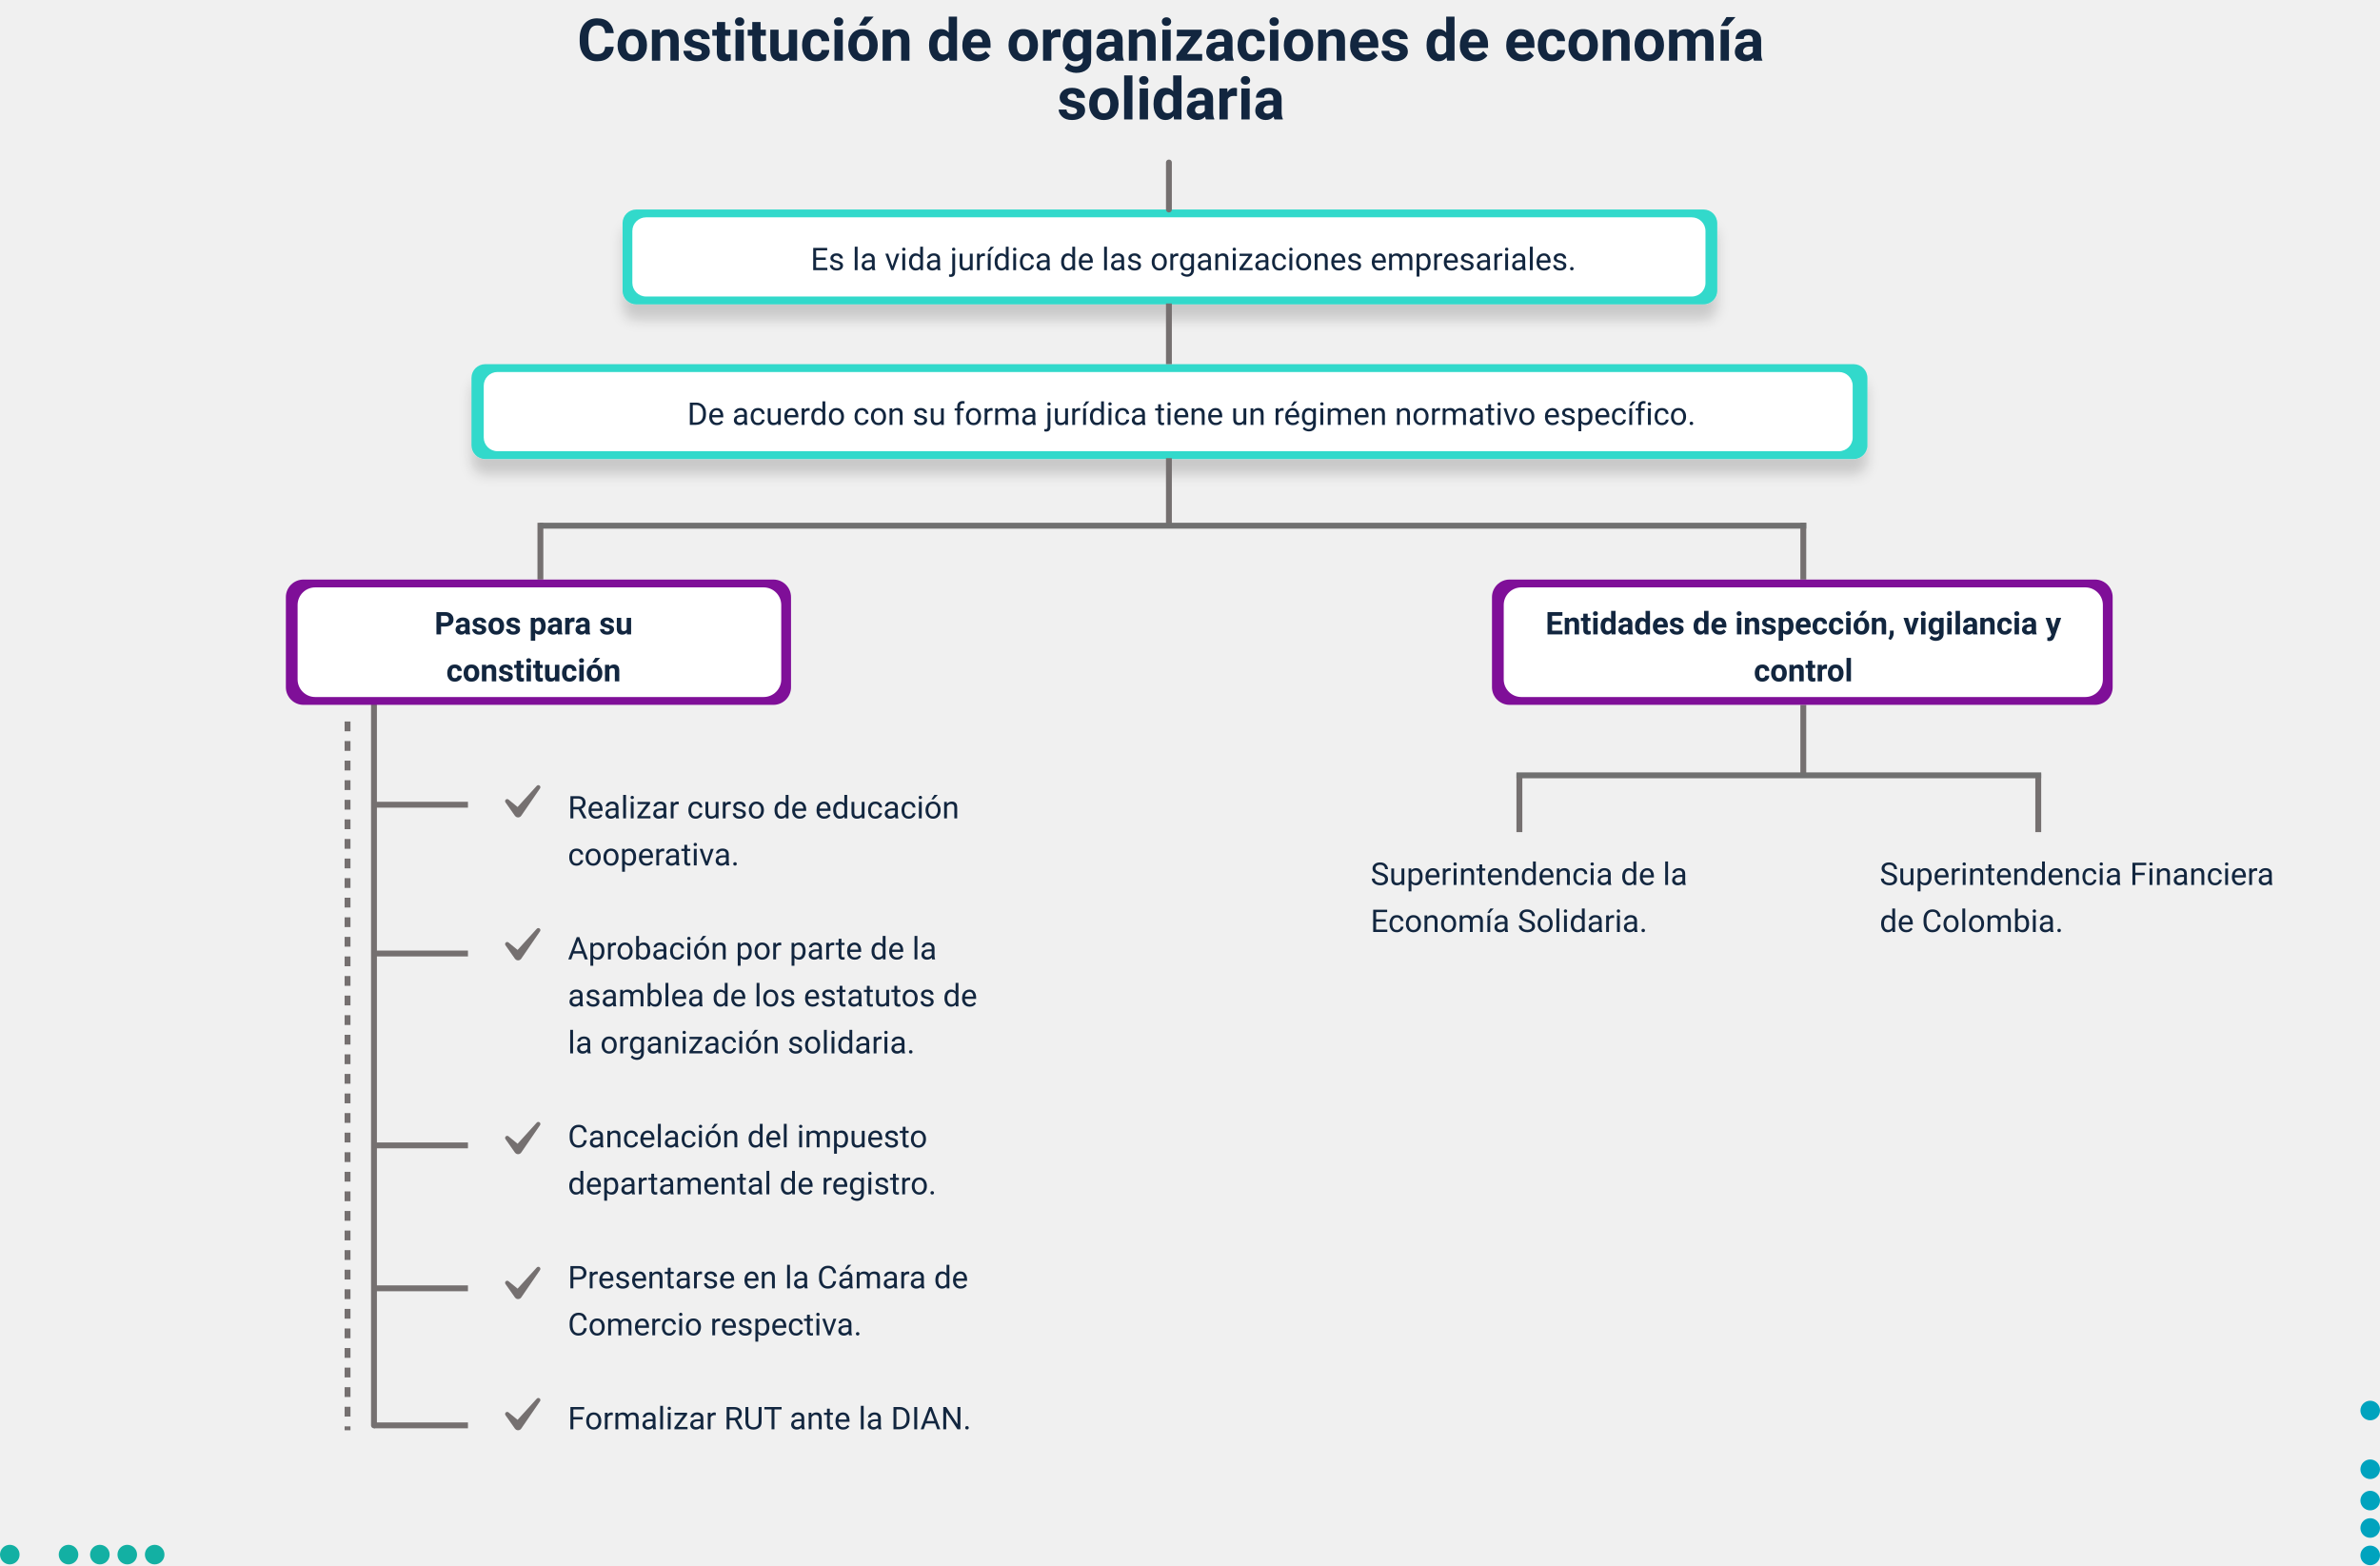
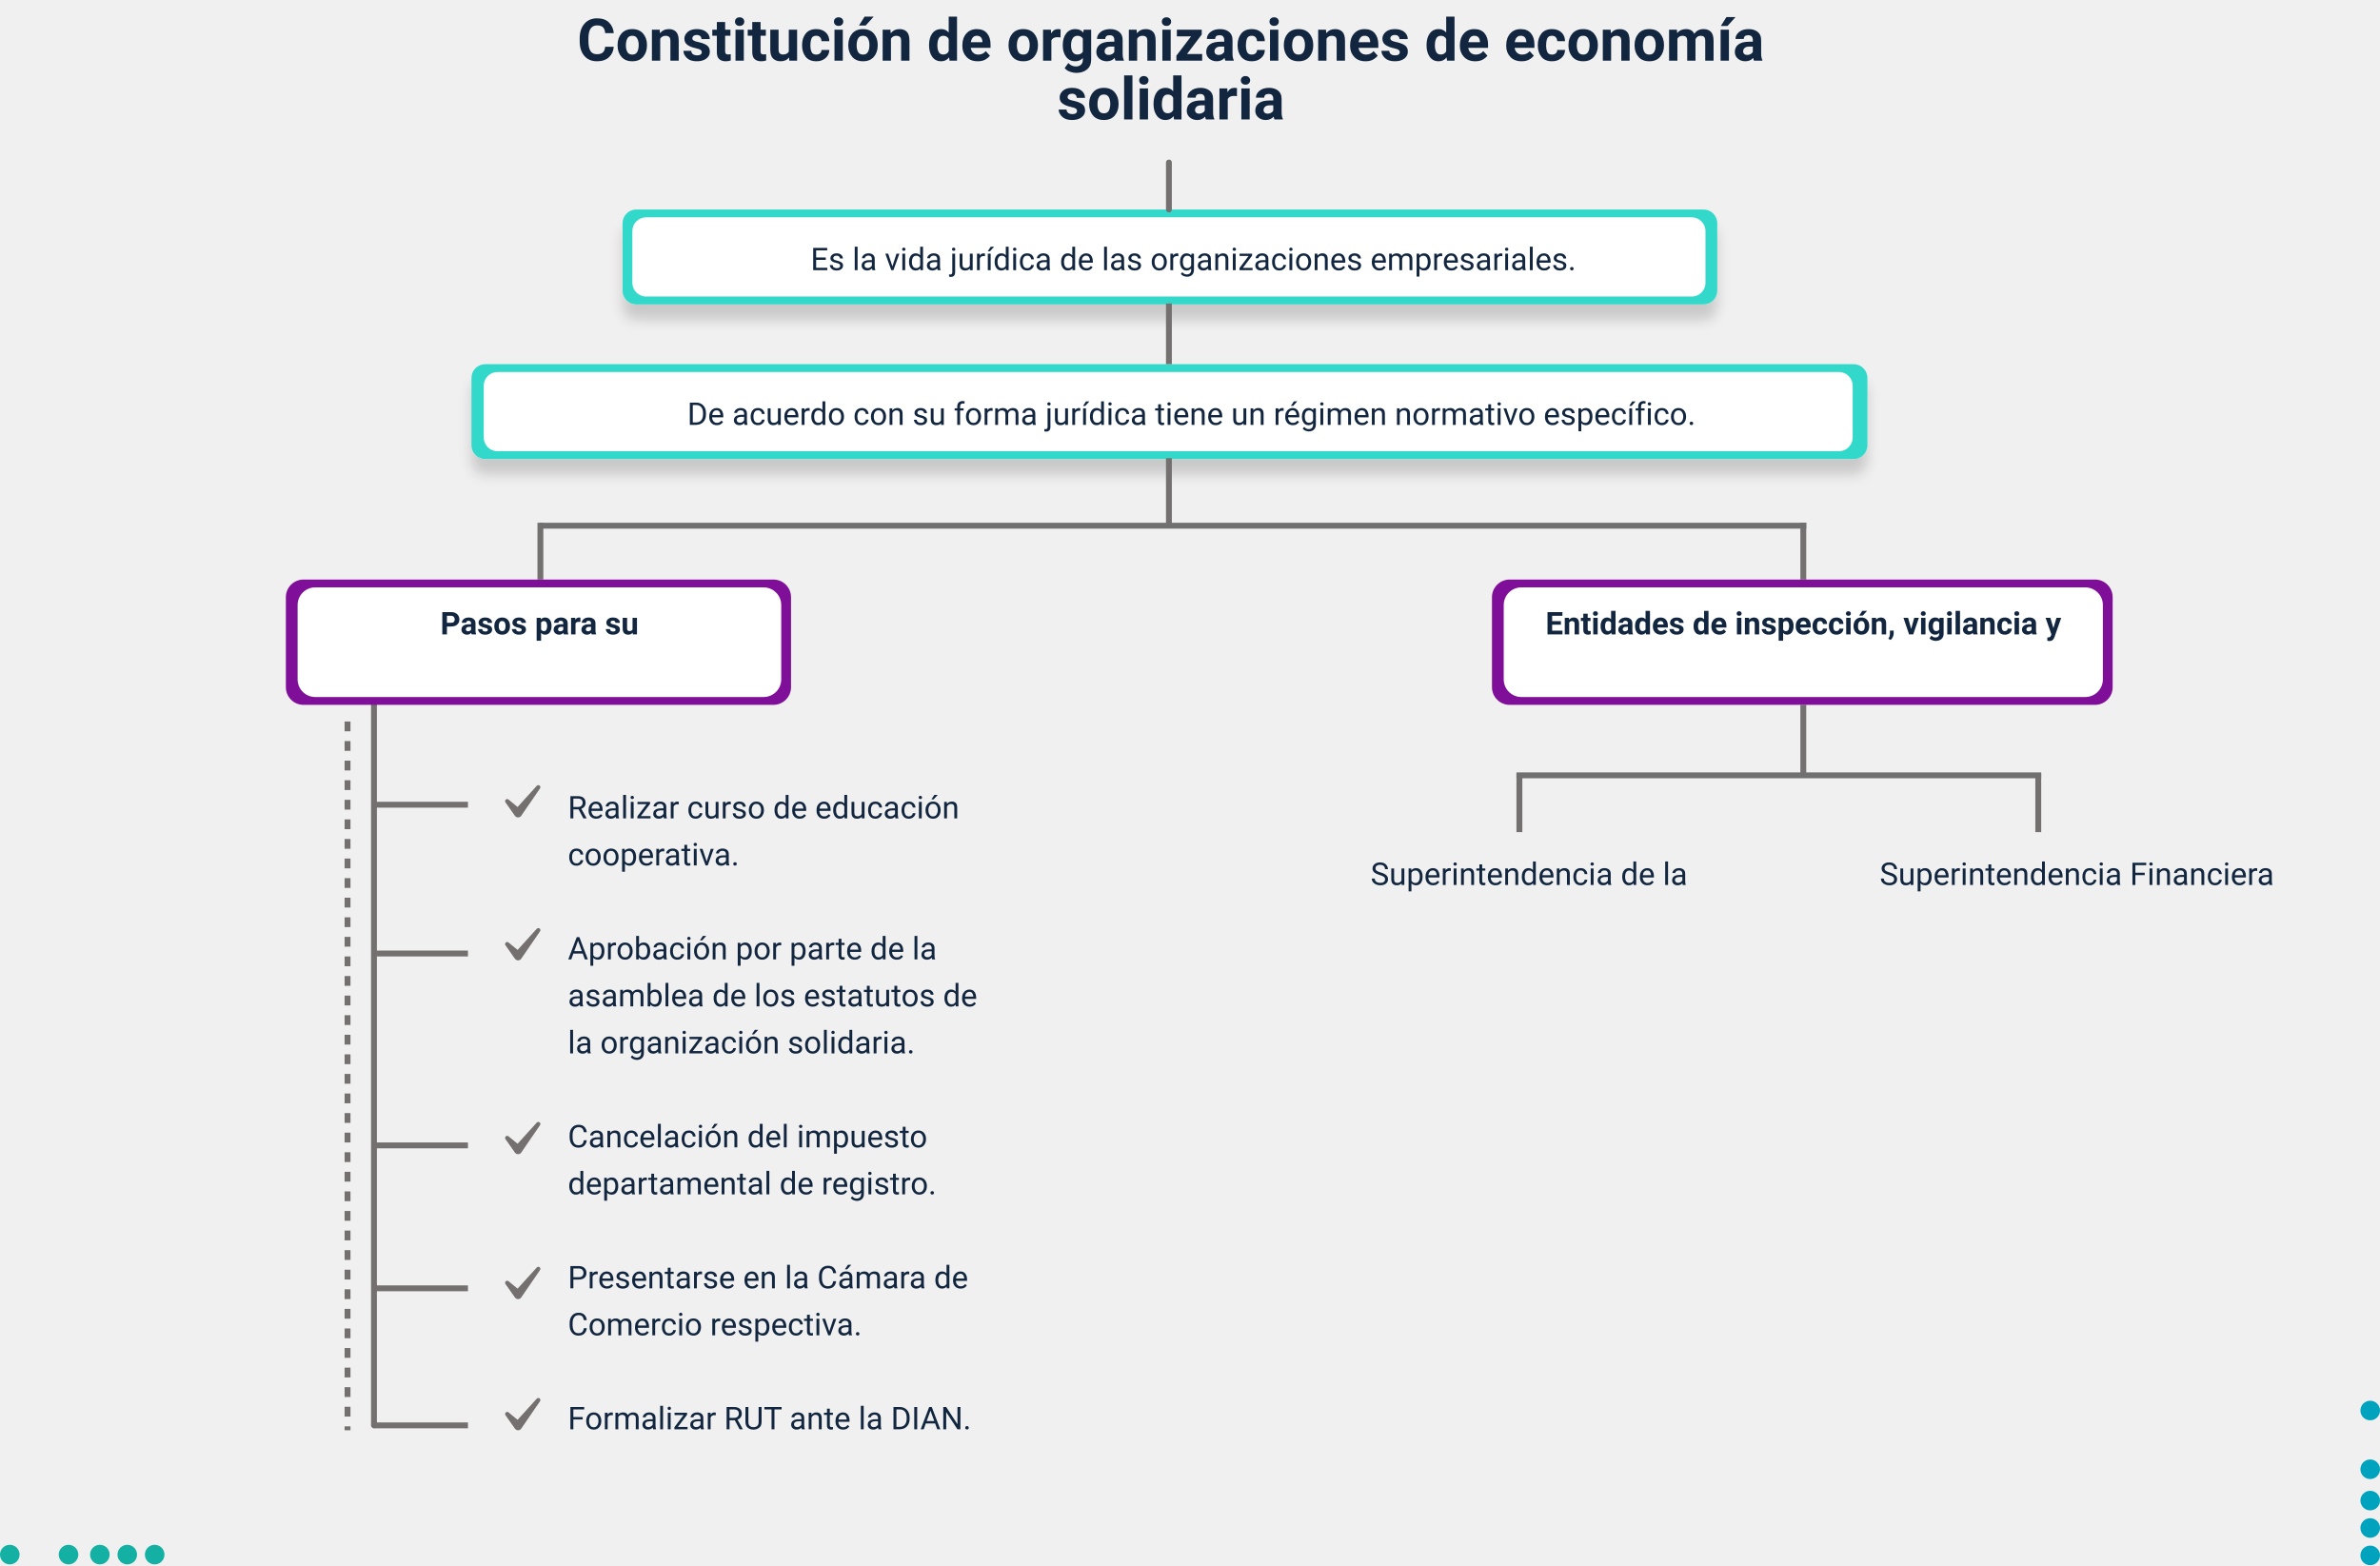
<svg xmlns="http://www.w3.org/2000/svg" width="1215.539" height="799.413" viewBox="0 0 1215.539 799.413">
  <defs>
    <filter id="Rectángulo_60467" x="308.96" y="106" width="577.081" height="66.446" filterUnits="userSpaceOnUse">
      <feOffset dy="8" input="SourceAlpha" />
      <feGaussianBlur stdDeviation="3" result="blur" />
      <feFlood flood-opacity="0.161" />
      <feComposite operator="in" in2="blur" />
      <feComposite in="SourceGraphic" />
    </filter>
    <filter id="Rectángulo_60469" x="231.797" y="185" width="730.938" height="66.446" filterUnits="userSpaceOnUse">
      <feOffset dy="8" input="SourceAlpha" />
      <feGaussianBlur stdDeviation="3" result="blur-2" />
      <feFlood flood-opacity="0.161" />
      <feComposite operator="in" in2="blur-2" />
      <feComposite in="SourceGraphic" />
    </filter>
    <clipPath id="clip-path">
      <rect id="Rectángulo_60471" data-name="Rectángulo 60471" width="18.028" height="16.496" transform="translate(0 0)" fill="#757070" />
    </clipPath>
  </defs>
-   <g id="Grupo_184969" data-name="Grupo 184969" transform="translate(-202.5 -640)">
+   <g id="Grupo_184968" data-name="Grupo 184968" transform="translate(-202.5 -640)">
+     <g id="Grupo_180678" data-name="Grupo 180678" transform="translate(-1825.5 1665) rotate(-90)">
+       <circle id="Elipse_5386" data-name="Elipse 5386" cx="5" cy="5" r="5" transform="translate(236 2102) rotate(90)" fill="#13b0a3" />
+       <circle id="Elipse_5387" data-name="Elipse 5387" cx="5" cy="5" r="5" transform="translate(236 2088) rotate(90)" fill="#13b0a3" />
+       <circle id="Elipse_5388" data-name="Elipse 5388" cx="5" cy="5" r="5" transform="translate(236 2074) rotate(90)" fill="#13b0a3" />
+       <circle id="Elipse_5389" data-name="Elipse 5389" cx="5" cy="5" r="5" transform="translate(236 2058) rotate(90)" fill="#13b0a3" />
+       <circle id="Elipse_5390" data-name="Elipse 5390" cx="5" cy="5" r="5" transform="translate(236 2028) rotate(90)" fill="#13b0a3" />
+     </g>
    <text id="Constitución_de_organizaciones_de_economía_solidaria" data-name="Constitución de organizaciones de economía solidaria" transform="translate(474.5 640)" fill="#12263f" font-size="30" font-family="Roboto-Bold, Roboto" font-weight="700">
      <tspan x="22.799" y="31">Constitución de organizaciones de economía </tspan>
      <tspan x="267.868" y="61">solidaria</tspan>
    </text>
    <g transform="matrix(1, 0, 0, 1, 202.5, 640)" filter="url(#Rectángulo_60467)">
      <rect id="Rectángulo_60467-2" data-name="Rectángulo 60467" width="559.081" height="48.446" rx="7" transform="translate(317.96 107)" fill="#32d9cb" />
    </g>
    <rect id="Rectángulo_60468" data-name="Rectángulo 60468" width="548.081" height="40.446" rx="7" transform="translate(525.46 751)" fill="#fff" />
    <g transform="matrix(1, 0, 0, 1, 202.5, 640)" filter="url(#Rectángulo_60469)">
      <rect id="Rectángulo_60469-2" data-name="Rectángulo 60469" width="712.938" height="48.446" rx="7" transform="translate(240.8 186)" fill="#32d9cb" />
    </g>
    <rect id="Rectángulo_60470" data-name="Rectángulo 60470" width="699.157" height="40.446" rx="7" transform="translate(449.561 830)" fill="#fff" />
    <text id="Es_la_vida_jurídica_de_las_organizaciones_empresariales." data-name="Es la vida jurídica de las organizaciones empresariales." transform="translate(616.5 761)" fill="#12263f" font-size="16" font-family="Roboto-Regular, Roboto">
      <tspan x="0" y="17">Es la vida jurídica de las organizaciones empresariales.</tspan>
    </text>
    <text id="De_acuerdo_con_su_forma_jurídica_tiene_un_régimen_normativo_específico." data-name="De acuerdo con su forma jurídica tiene un régimen normativo específico." transform="translate(553.5 840)" fill="#12263f" font-size="16" font-family="Roboto-Regular, Roboto">
      <tspan x="0" y="17">De acuerdo con su forma jurídica tiene un régimen normativo específico.</tspan>
    </text>
    <text id="Realizar_curso_de_educación_cooperativa._Aprobación_por_parte_de_la_asamblea_de_los_estatutos_de_la_organización_solidaria._Cancelación_del_impuesto_departamental_de_registro._Presentarse_en_la_Cámara_de_Comercio_respectiva._Formalizar_RUT_ante_la_DIAN" data-name="Realizar curso de educación cooperativa.  Aprobación por parte de la asamblea de los estatutos de la organización solidaria.  Cancelación del impuesto departamental de registro.  Presentarse en la Cámara de Comercio respectiva.  Formalizar RUT ante la DIAN" transform="translate(492.5 1041)" fill="#12263f" font-size="16" font-family="Roboto-Regular, Roboto">
      <tspan x="0" y="17">Realizar curso de educación </tspan>
      <tspan x="0" y="41">cooperativa.</tspan>
      <tspan x="0" y="65" />
      <tspan x="0" y="89">Aprobación por parte de la </tspan>
      <tspan x="0" y="113">asamblea de los estatutos de </tspan>
      <tspan x="0" y="137">la organización solidaria.</tspan>
      <tspan x="0" y="161" />
      <tspan x="0" y="185">Cancelación del impuesto </tspan>
      <tspan x="0" y="209">departamental de registro.</tspan>
      <tspan x="0" y="233" />
      <tspan x="0" y="257">Presentarse en la Cámara de </tspan>
      <tspan x="0" y="281">Comercio respectiva.</tspan>
      <tspan x="0" y="305" />
      <tspan x="0" y="329">Formalizar RUT ante la DIAN.</tspan>
    </text>
    <text id="Superintendencia_de_la_Economía_Solidaria." data-name="Superintendencia de la Economía Solidaria." transform="translate(902.5 1075)" fill="#12263f" font-size="16" font-family="Roboto-Regular, Roboto">
      <tspan x="0" y="17">Superintendencia de la </tspan>
-       <tspan x="0" y="41">Economía Solidaria.</tspan>
    </text>
    <text id="Superintendencia_Financiera_de_Colombia." data-name="Superintendencia Financiera de Colombia." transform="translate(1162.5 1075)" fill="#12263f" font-size="16" font-family="Roboto-Regular, Roboto">
      <tspan x="0" y="17">Superintendencia Financiera </tspan>
-       <tspan x="0" y="41">de Colombia.</tspan>
    </text>
    <g id="Grupo_182958" data-name="Grupo 182958" transform="translate(15 75)">
      <line id="Línea_647" data-name="Línea 647" y2="24" transform="translate(784.5 648)" fill="none" stroke="#757070" stroke-linecap="round" stroke-width="3" />
      <line id="Línea_649" data-name="Línea 649" y2="31" transform="translate(784.5 720)" fill="none" stroke="#757070" stroke-width="3" />
      <g id="Grupo_182954" data-name="Grupo 182954">
        <line id="Línea_659" data-name="Línea 659" x1="48" transform="translate(378.5 976)" fill="none" stroke="#757070" stroke-width="3" />
        <line id="Línea_660" data-name="Línea 660" x1="48" transform="translate(378.5 1052)" fill="none" stroke="#757070" stroke-width="3" />
        <line id="Línea_661" data-name="Línea 661" x1="48" transform="translate(378.5 1150)" fill="none" stroke="#757070" stroke-width="3" />
        <line id="Línea_662" data-name="Línea 662" x1="48" transform="translate(378.5 1223)" fill="none" stroke="#757070" stroke-width="3" />
        <line id="Línea_663" data-name="Línea 663" x1="48" transform="translate(378.5 1293)" fill="none" stroke="#757070" stroke-width="3" />
        <line id="Línea_658" data-name="Línea 658" y2="368" transform="translate(378.5 925)" fill="none" stroke="#757070" stroke-linecap="round" stroke-width="3" />
      </g>
      <g id="Grupo_182956" data-name="Grupo 182956">
        <line id="Línea_650" data-name="Línea 650" y2="34" transform="translate(784.5 799)" fill="none" stroke="#757070" stroke-width="3" />
        <line id="Línea_652" data-name="Línea 652" y2="29" transform="translate(1108.5 832)" fill="none" stroke="#757070" stroke-width="3" />
        <line id="Línea_653" data-name="Línea 653" y2="29" transform="translate(463.5 832)" fill="none" stroke="#757070" stroke-width="3" />
        <line id="Línea_651" data-name="Línea 651" x2="647" transform="translate(463 833.5)" fill="none" stroke="#707070" stroke-width="3" />
      </g>
      <g id="Grupo_182957" data-name="Grupo 182957">
        <line id="Línea_654" data-name="Línea 654" y2="37" transform="translate(1108.5 925)" fill="none" stroke="#757070" stroke-width="3" />
        <line id="Línea_656" data-name="Línea 656" y2="30" transform="translate(1228.5 960)" fill="none" stroke="#757070" stroke-width="3" />
        <line id="Línea_657" data-name="Línea 657" y2="30" transform="translate(963.5 960)" fill="none" stroke="#757070" stroke-width="3" />
        <line id="Línea_655" data-name="Línea 655" x2="268" transform="translate(962 961)" fill="none" stroke="#707070" stroke-width="3" />
      </g>
    </g>
    <g id="Grupo_182946" data-name="Grupo 182946" transform="translate(57 53)">
      <rect id="Rectángulo_59638" data-name="Rectángulo 59638" width="258" height="64" rx="9" transform="translate(291.5 883)" fill="#7f0f98" />
      <rect id="Rectángulo_59637" data-name="Rectángulo 59637" width="247" height="56" rx="9" transform="translate(297.5 887)" fill="#fff" />
    </g>
    <g id="Grupo_182947" data-name="Grupo 182947" transform="translate(673 53)">
      <rect id="Rectángulo_59638-2" data-name="Rectángulo 59638" width="317" height="64" rx="9" transform="translate(291.5 883)" fill="#7f0f98" />
      <rect id="Rectángulo_59637-2" data-name="Rectángulo 59637" width="306" height="56" rx="9" transform="translate(297.5 887)" fill="#fff" />
    </g>
-     <text id="Pasos_para_su_constitución" data-name="Pasos para su constitución" transform="translate(399.5 947)" fill="#12263f" font-size="16" font-family="Roboto-Bold, Roboto" font-weight="700">
-       <tspan x="24.887" y="17">Pasos para su </tspan>
-       <tspan x="30.91" y="41">constitución</tspan>
+     <text id="Pasos_para_su_constitución" data-name="Pasos para su constitución" transform="translate(425.5 947)" fill="#12263f" font-size="16" font-family="Roboto-Bold, Roboto" font-weight="700">
+       <tspan x="1.887" y="17">Pasos para su </tspan>
    </text>
    <text id="Entidades_de_inspección_vigilancia_y_control" data-name="Entidades de inspección, vigilancia y control" transform="translate(990.5 947)" fill="#12263f" font-size="16" font-family="Roboto-Bold, Roboto" font-weight="700">
      <tspan x="1.348" y="17">Entidades de inspección, vigilancia y </tspan>
-       <tspan x="107.699" y="41">control</tspan>
    </text>
    <g id="Grupo_182955" data-name="Grupo 182955" transform="translate(15 75)">
      <g id="Grupo_182949" data-name="Grupo 182949" transform="translate(445.472 966)">
        <g id="Grupo_182948" data-name="Grupo 182948" transform="translate(0 0)" clip-path="url(#clip-path)">
          <path id="Trazado_217950" data-name="Trazado 217950" d="M17.679.276a1.065,1.065,0,0,0-1.5.074l-9.8,10.809L1.752,7.368A1.072,1.072,0,0,0,.195,8.814L5,15.654a2.016,2.016,0,0,0,.5.494,1.979,1.979,0,0,0,2.752-.511l.079-.114L17.841,1.667A1.065,1.065,0,0,0,17.679.276" transform="translate(0 0)" fill="#757070" />
        </g>
      </g>
      <g id="Grupo_182950" data-name="Grupo 182950" transform="translate(445.472 1039)">
        <g id="Grupo_182948-2" data-name="Grupo 182948" transform="translate(0 0)" clip-path="url(#clip-path)">
          <path id="Trazado_217950-2" data-name="Trazado 217950" d="M17.679.276a1.065,1.065,0,0,0-1.5.074l-9.8,10.809L1.752,7.368A1.072,1.072,0,0,0,.195,8.814L5,15.654a2.016,2.016,0,0,0,.5.494,1.979,1.979,0,0,0,2.752-.511l.079-.114L17.841,1.667A1.065,1.065,0,0,0,17.679.276" transform="translate(0 0)" fill="#757070" />
        </g>
      </g>
      <g id="Grupo_182951" data-name="Grupo 182951" transform="translate(445.472 1138)">
        <g id="Grupo_182948-3" data-name="Grupo 182948" transform="translate(0 0)" clip-path="url(#clip-path)">
          <path id="Trazado_217950-3" data-name="Trazado 217950" d="M17.679.276a1.065,1.065,0,0,0-1.5.074l-9.8,10.809L1.752,7.368A1.072,1.072,0,0,0,.195,8.814L5,15.654a2.016,2.016,0,0,0,.5.494,1.979,1.979,0,0,0,2.752-.511l.079-.114L17.841,1.667A1.065,1.065,0,0,0,17.679.276" transform="translate(0 0)" fill="#757070" />
        </g>
      </g>
      <g id="Grupo_182952" data-name="Grupo 182952" transform="translate(445.472 1212)">
        <g id="Grupo_182948-4" data-name="Grupo 182948" transform="translate(0 0)" clip-path="url(#clip-path)">
          <path id="Trazado_217950-4" data-name="Trazado 217950" d="M17.679.276a1.065,1.065,0,0,0-1.5.074l-9.8,10.809L1.752,7.368A1.072,1.072,0,0,0,.195,8.814L5,15.654a2.016,2.016,0,0,0,.5.494,1.979,1.979,0,0,0,2.752-.511l.079-.114L17.841,1.667A1.065,1.065,0,0,0,17.679.276" transform="translate(0 0)" fill="#757070" />
        </g>
      </g>
      <g id="Grupo_182953" data-name="Grupo 182953" transform="translate(445.472 1279)">
        <g id="Grupo_182948-5" data-name="Grupo 182948" transform="translate(0 0)" clip-path="url(#clip-path)">
          <path id="Trazado_217950-5" data-name="Trazado 217950" d="M17.679.276a1.065,1.065,0,0,0-1.5.074l-9.8,10.809L1.752,7.368A1.072,1.072,0,0,0,.195,8.814L5,15.654a2.016,2.016,0,0,0,.5.494,1.979,1.979,0,0,0,2.752-.511l.079-.114L17.841,1.667A1.065,1.065,0,0,0,17.679.276" transform="translate(0 0)" fill="#757070" />
        </g>
      </g>
    </g>
    <line id="Línea_664" data-name="Línea 664" y2="362" transform="translate(380 1008.5)" fill="none" stroke="#757070" stroke-width="3" stroke-dasharray="5" />
    <g id="Grupo_171430" data-name="Grupo 171430" transform="translate(1182.039 -672.587)">
-       <circle id="Elipse_5386" data-name="Elipse 5386" cx="5" cy="5" r="5" transform="translate(236 2102) rotate(90)" fill="#00a3be" />
-       <circle id="Elipse_5387" data-name="Elipse 5387" cx="5" cy="5" r="5" transform="translate(236 2088) rotate(90)" fill="#00a3be" />
-       <circle id="Elipse_5388" data-name="Elipse 5388" cx="5" cy="5" r="5" transform="translate(236 2074) rotate(90)" fill="#00a3be" />
-       <circle id="Elipse_5389" data-name="Elipse 5389" cx="5" cy="5" r="5" transform="translate(236 2058) rotate(90)" fill="#00a3be" />
-       <circle id="Elipse_5390" data-name="Elipse 5390" cx="5" cy="5" r="5" transform="translate(236 2028) rotate(90)" fill="#00a3be" />
-     </g>
-     <g id="Grupo_184970" data-name="Grupo 184970" transform="translate(-1825.5 1665) rotate(-90)">
-       <circle id="Elipse_5386-2" data-name="Elipse 5386" cx="5" cy="5" r="5" transform="translate(236 2102) rotate(90)" fill="#13b0a3" />
-       <circle id="Elipse_5387-2" data-name="Elipse 5387" cx="5" cy="5" r="5" transform="translate(236 2088) rotate(90)" fill="#13b0a3" />
-       <circle id="Elipse_5388-2" data-name="Elipse 5388" cx="5" cy="5" r="5" transform="translate(236 2074) rotate(90)" fill="#13b0a3" />
-       <circle id="Elipse_5389-2" data-name="Elipse 5389" cx="5" cy="5" r="5" transform="translate(236 2058) rotate(90)" fill="#13b0a3" />
-       <circle id="Elipse_5390-2" data-name="Elipse 5390" cx="5" cy="5" r="5" transform="translate(236 2028) rotate(90)" fill="#13b0a3" />
+       <circle id="Elipse_5386-2" data-name="Elipse 5386" cx="5" cy="5" r="5" transform="translate(236 2102) rotate(90)" fill="#00a3be" />
+       <circle id="Elipse_5387-2" data-name="Elipse 5387" cx="5" cy="5" r="5" transform="translate(236 2088) rotate(90)" fill="#00a3be" />
+       <circle id="Elipse_5388-2" data-name="Elipse 5388" cx="5" cy="5" r="5" transform="translate(236 2074) rotate(90)" fill="#00a3be" />
+       <circle id="Elipse_5389-2" data-name="Elipse 5389" cx="5" cy="5" r="5" transform="translate(236 2058) rotate(90)" fill="#00a3be" />
+       <circle id="Elipse_5390-2" data-name="Elipse 5390" cx="5" cy="5" r="5" transform="translate(236 2028) rotate(90)" fill="#00a3be" />
    </g>
  </g>
</svg>
